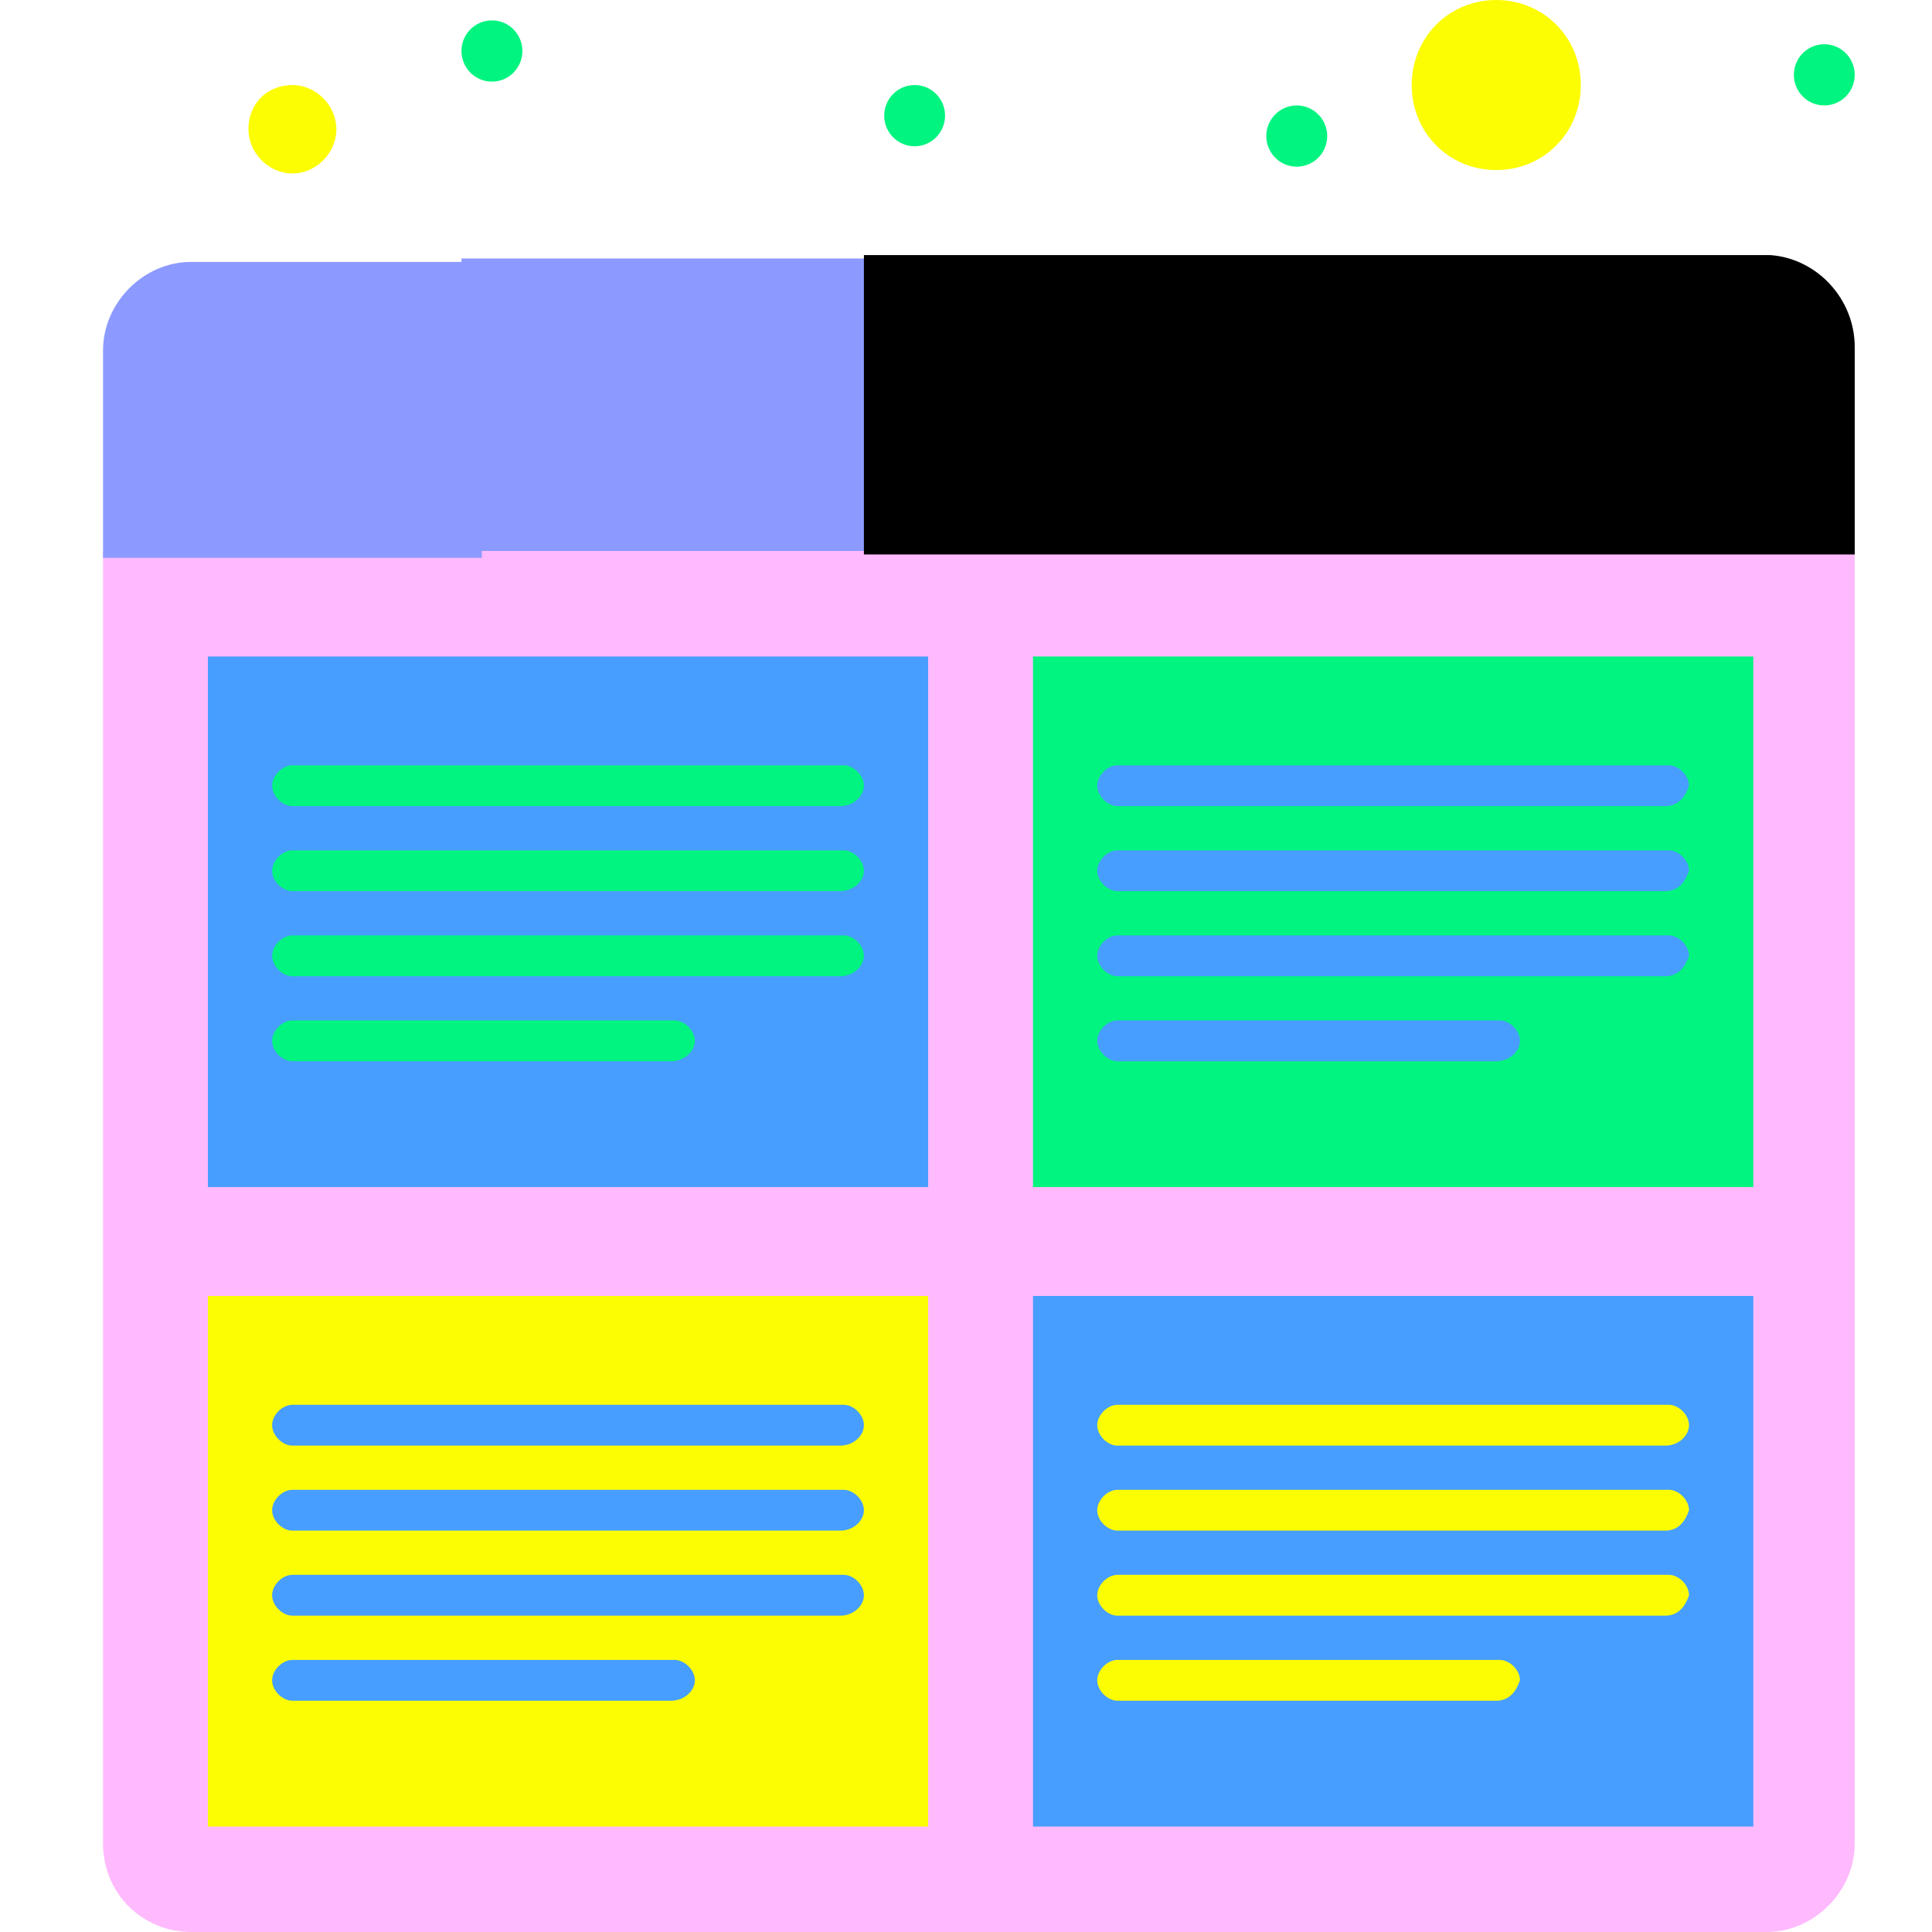
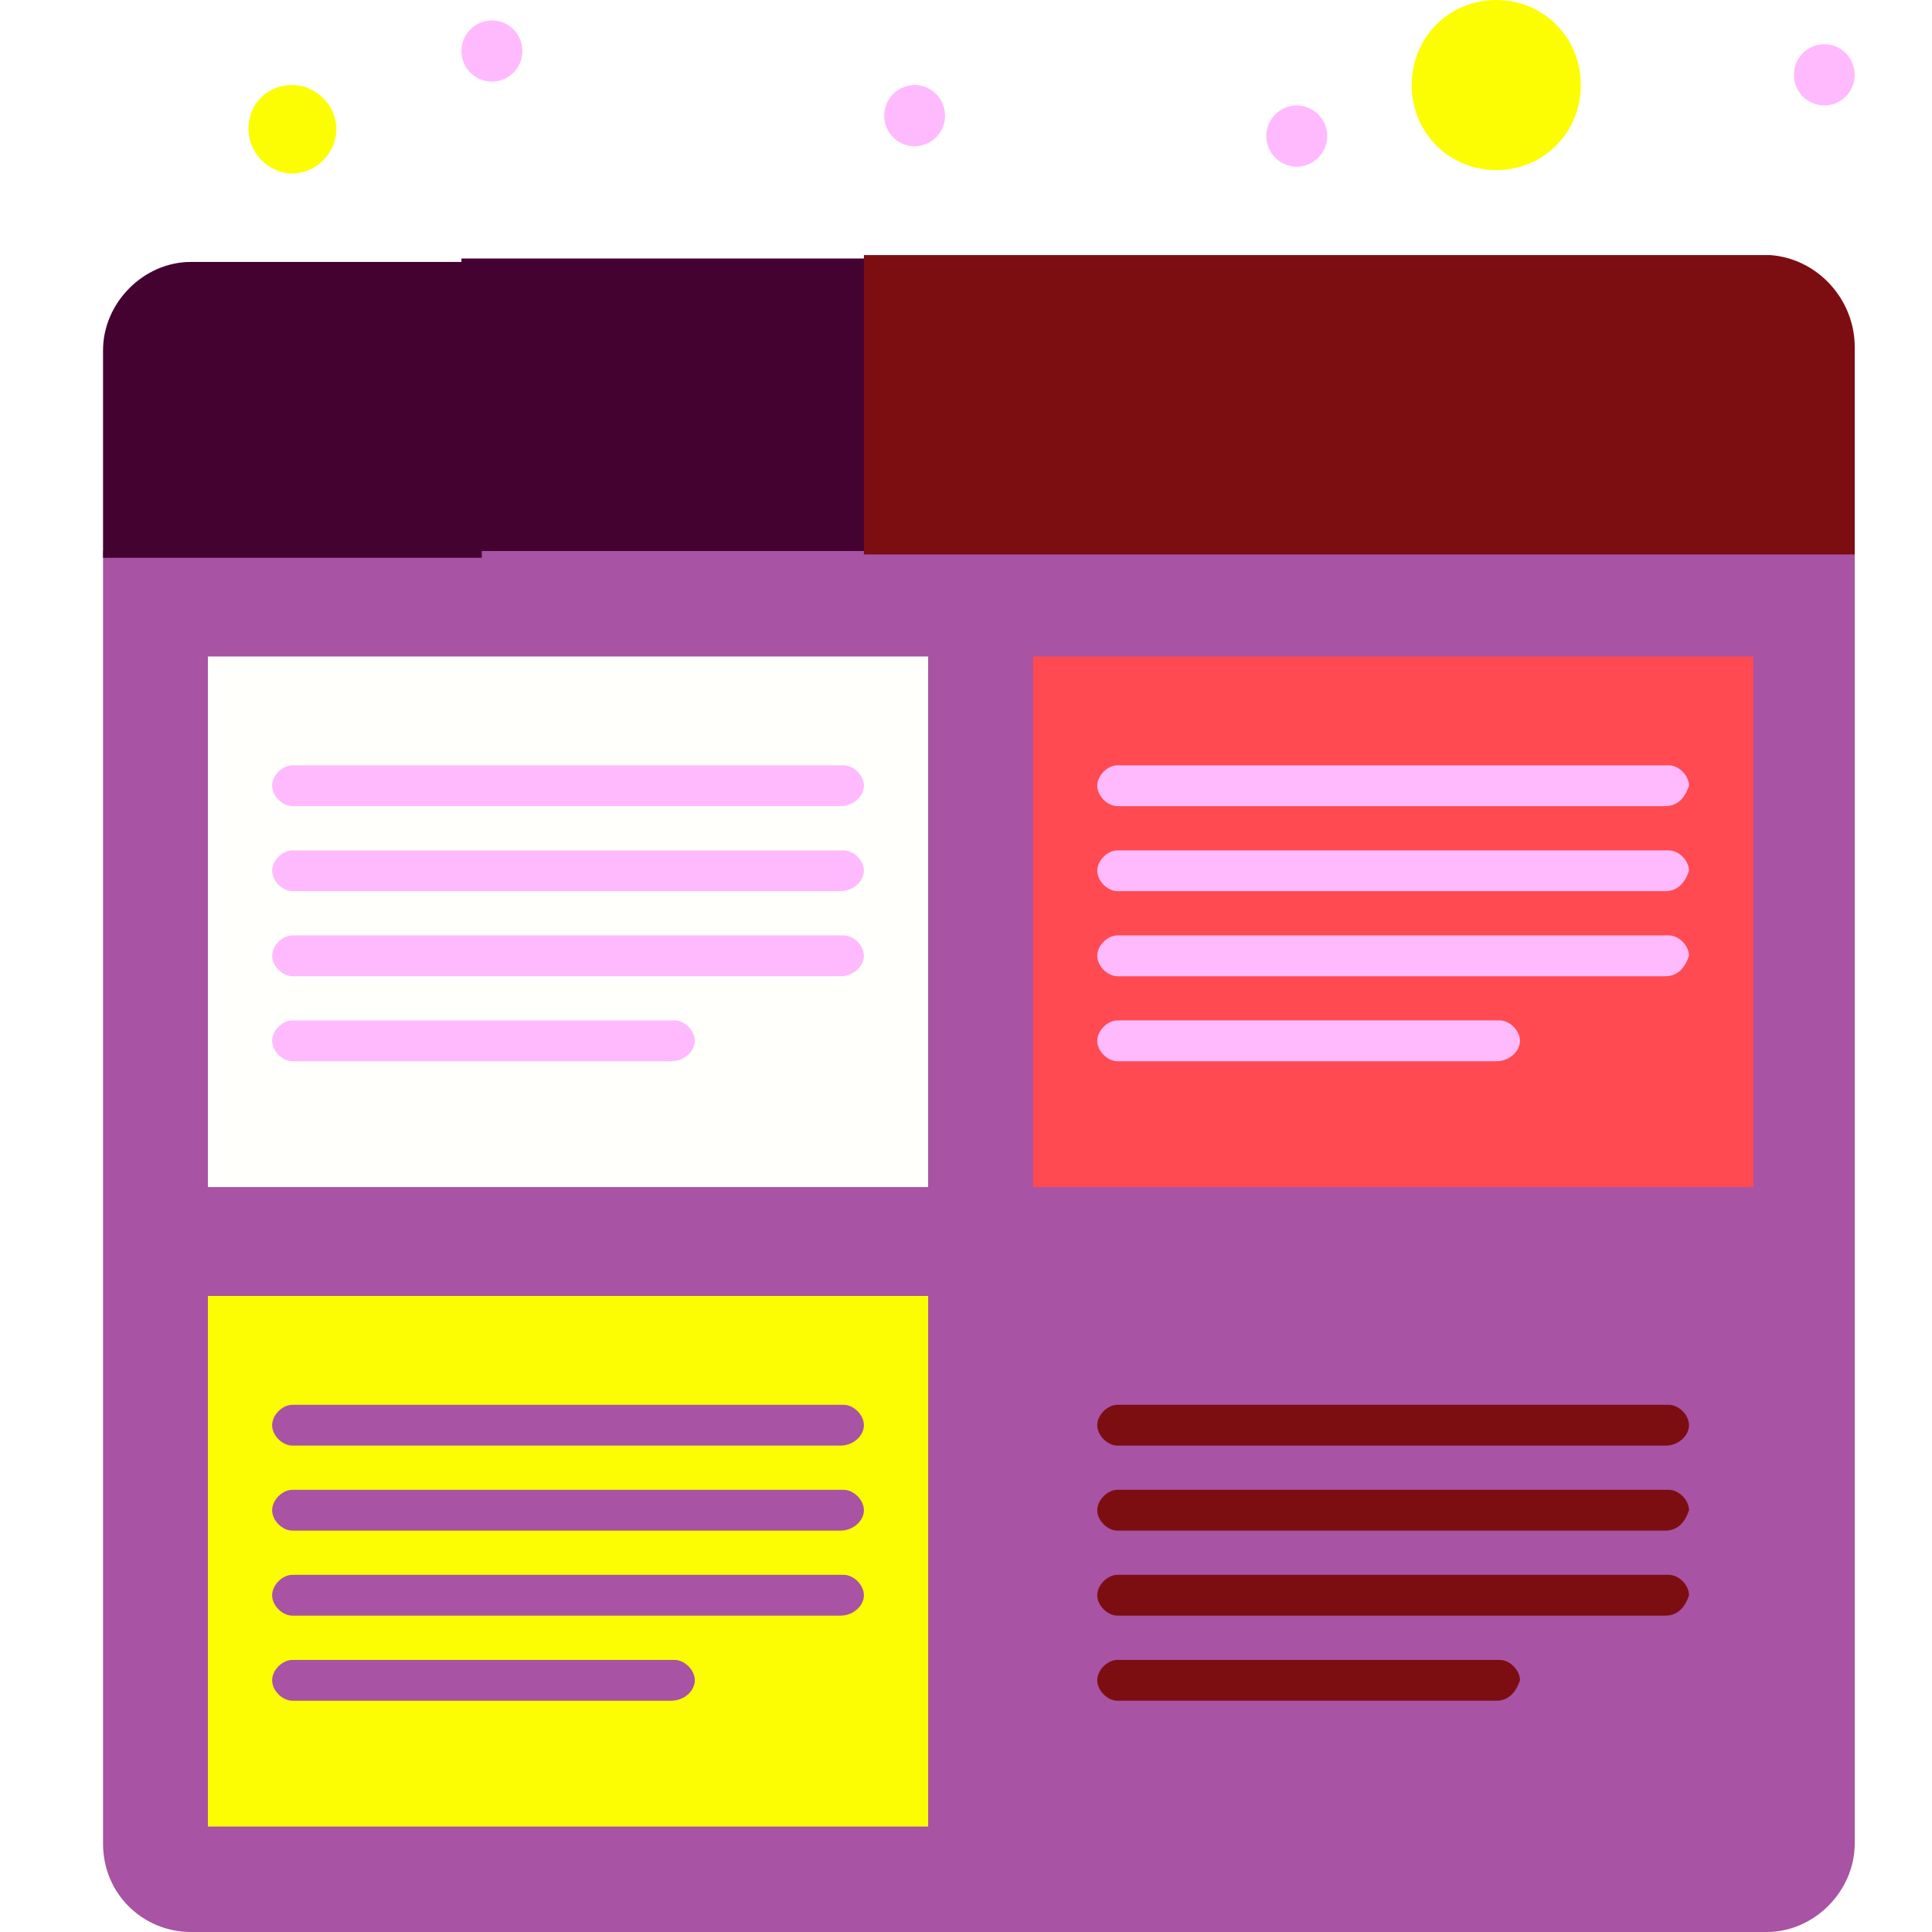
<svg xmlns="http://www.w3.org/2000/svg" width="75" height="75" viewBox="0 0 75 75" fill="none">
-   <path d="M34.325 10.035H17.914V21.655H34.325V10.035Z" fill="#8C9AFF" />
-   <path d="M72 21.39H4V71.567C4 73.547 5.575 75 7.414 75H68.587C70.424 75 72 73.417 72 71.567V21.39Z" fill="#FFBAFE" />
-   <path d="M11.351 3.301C12.27 3.301 13.058 4.093 13.058 5.018C13.058 5.942 12.27 6.734 11.351 6.734C10.433 6.734 9.645 5.942 9.645 5.018C9.645 3.962 10.433 3.301 11.351 3.301Z" fill="#FCFD03" />
-   <path d="M58.085 0C59.923 0 61.367 1.453 61.367 3.301C61.367 5.149 59.923 6.602 58.085 6.602C56.247 6.602 54.802 5.149 54.802 3.301C54.802 1.453 56.247 0 58.085 0Z" fill="#FCFD03" />
-   <path d="M68.063 50.309H40.101V70.906H68.063V50.309Z" fill="#479EFF" />
+   <path d="M34.325 10.035H17.914V21.655H34.325V10.035Z" fill="#440230" />
+   <path d="M72 21.39H4V71.567C4 73.547 5.575 75 7.414 75H68.587C70.424 75 72 73.417 72 71.567V21.39Z" fill="#A853A4" />
+   <path d="M11.352 3.301C12.27 3.301 13.058 4.093 13.058 5.018C13.058 5.942 12.27 6.734 11.352 6.734C10.433 6.734 9.645 5.942 9.645 5.018C9.645 3.962 10.433 3.301 11.352 3.301Z" fill="#FCFD03" />
+   <path d="M58.086 0C59.923 0 61.367 1.453 61.367 3.301C61.367 5.149 59.923 6.602 58.086 6.602C56.247 6.602 54.802 5.149 54.802 3.301C54.802 1.453 56.247 0 58.086 0Z" fill="#FCFD03" />
+   <path d="M68.063 50.309H40.101V70.906H68.063V50.309Z" fill="#A853A4" />
  <path d="M36.031 50.309H8.07V70.906H36.031V50.309Z" fill="#FCFD03" />
-   <path d="M36.031 25.485H8.07V46.082H36.031V25.485Z" fill="#479EFF" />
-   <path d="M68.063 25.485H40.101V46.082H68.063V25.485Z" fill="#00F47F" />
-   <path d="M18.703 10.035V21.655H4V13.6C4 11.752 5.575 10.168 7.414 10.168H18.703V10.035Z" fill="#8C9AFF" />
-   <path d="M72 13.468V21.523H33.537V9.902H68.719C70.557 10.035 72 11.62 72 13.468Z" fill="black" />
-   <path d="M70.819 1.717C71.472 1.717 72 2.249 72 2.904C72 3.561 71.472 4.093 70.819 4.093C70.166 4.093 69.638 3.561 69.638 2.904C69.638 2.249 70.166 1.717 70.819 1.717Z" fill="#00F47F" />
-   <path d="M50.339 4.094C50.992 4.094 51.522 4.625 51.522 5.281C51.522 5.938 50.992 6.47 50.339 6.47C49.688 6.47 49.158 5.938 49.158 5.281C49.158 4.625 49.688 4.094 50.339 4.094Z" fill="#00F47F" />
-   <path d="M35.506 3.301C36.159 3.301 36.687 3.834 36.687 4.489C36.687 5.145 36.159 5.678 35.506 5.678C34.853 5.678 34.325 5.145 34.325 4.489C34.325 3.834 34.853 3.301 35.506 3.301Z" fill="#00F47F" />
-   <path d="M19.098 0.792C19.749 0.792 20.279 1.323 20.279 1.98C20.279 2.637 19.749 3.169 19.098 3.169C18.445 3.169 17.914 2.637 17.914 1.98C17.914 1.323 18.445 0.792 19.098 0.792Z" fill="#00F47F" />
-   <path d="M32.618 31.293H11.352C10.957 31.293 10.564 30.898 10.564 30.502C10.564 30.106 10.957 29.709 11.352 29.709H32.75C33.144 29.709 33.537 30.106 33.537 30.502C33.537 30.898 33.144 31.293 32.618 31.293Z" fill="#00F47F" />
-   <path d="M32.618 34.594H11.352C10.957 34.594 10.564 34.199 10.564 33.803C10.564 33.407 10.957 33.011 11.352 33.011H32.75C33.144 33.011 33.537 33.407 33.537 33.803C33.537 34.199 33.144 34.594 32.618 34.594Z" fill="#00F47F" />
-   <path d="M32.618 37.897H11.352C10.957 37.897 10.564 37.5 10.564 37.103C10.564 36.708 10.957 36.312 11.352 36.312H32.75C33.144 36.312 33.537 36.708 33.537 37.103C33.537 37.5 33.144 37.897 32.618 37.897Z" fill="#00F47F" />
-   <path d="M26.055 41.197H11.352C10.957 41.197 10.564 40.801 10.564 40.406C10.564 40.009 10.957 39.612 11.352 39.612H26.186C26.579 39.612 26.974 40.009 26.974 40.406C26.974 40.801 26.579 41.197 26.055 41.197Z" fill="#00F47F" />
-   <path d="M64.648 31.293H43.382C42.99 31.293 42.595 30.898 42.595 30.502C42.595 30.106 42.99 29.709 43.382 29.709H64.781C65.174 29.709 65.567 30.106 65.567 30.502C65.437 30.898 65.174 31.293 64.648 31.293Z" fill="#479EFF" />
-   <path d="M64.648 34.594H43.382C42.99 34.594 42.595 34.199 42.595 33.803C42.595 33.407 42.99 33.011 43.382 33.011H64.781C65.174 33.011 65.567 33.407 65.567 33.803C65.437 34.199 65.174 34.594 64.648 34.594Z" fill="#479EFF" />
-   <path d="M64.648 37.897H43.382C42.99 37.897 42.595 37.5 42.595 37.103C42.595 36.708 42.99 36.312 43.382 36.312H64.781C65.174 36.312 65.567 36.708 65.567 37.103C65.437 37.5 65.174 37.897 64.648 37.897Z" fill="#479EFF" />
-   <path d="M58.086 41.197H43.382C42.99 41.197 42.595 40.801 42.595 40.406C42.595 40.009 42.99 39.612 43.382 39.612H58.217C58.61 39.612 59.005 40.009 59.005 40.406C59.005 40.801 58.61 41.197 58.086 41.197Z" fill="#479EFF" />
-   <path d="M32.618 56.119H11.352C10.957 56.119 10.564 55.722 10.564 55.325C10.564 54.93 10.957 54.534 11.352 54.534H32.75C33.144 54.534 33.537 54.93 33.537 55.325C33.537 55.722 33.144 56.119 32.618 56.119Z" fill="#479EFF" />
-   <path d="M32.618 59.419H11.352C10.957 59.419 10.564 59.023 10.564 58.628C10.564 58.231 10.957 57.834 11.352 57.834H32.75C33.144 57.834 33.537 58.231 33.537 58.628C33.537 59.023 33.144 59.419 32.618 59.419Z" fill="#479EFF" />
-   <path d="M32.618 62.72H11.352C10.957 62.72 10.564 62.324 10.564 61.929C10.564 61.532 10.957 61.135 11.352 61.135H32.75C33.144 61.135 33.537 61.532 33.537 61.929C33.537 62.324 33.144 62.72 32.618 62.72Z" fill="#479EFF" />
-   <path d="M26.055 66.022H11.352C10.957 66.022 10.564 65.625 10.564 65.228C10.564 64.832 10.957 64.438 11.352 64.438H26.186C26.579 64.438 26.974 64.832 26.974 65.228C26.974 65.625 26.579 66.022 26.055 66.022Z" fill="#479EFF" />
-   <path d="M64.648 56.119H43.382C42.99 56.119 42.595 55.722 42.595 55.325C42.595 54.93 42.99 54.534 43.382 54.534H64.781C65.174 54.534 65.567 54.93 65.567 55.325C65.567 55.722 65.174 56.119 64.648 56.119Z" fill="#FCFD03" />
-   <path d="M64.648 59.419H43.382C42.99 59.419 42.595 59.023 42.595 58.628C42.595 58.231 42.99 57.834 43.382 57.834H64.781C65.174 57.834 65.567 58.231 65.567 58.628C65.437 59.023 65.174 59.419 64.648 59.419Z" fill="#FCFD03" />
-   <path d="M64.648 62.72H43.382C42.99 62.72 42.595 62.324 42.595 61.929C42.595 61.532 42.99 61.135 43.382 61.135H64.781C65.174 61.135 65.567 61.532 65.567 61.929C65.437 62.324 65.174 62.72 64.648 62.72Z" fill="#FCFD03" />
-   <path d="M58.086 66.022H43.382C42.99 66.022 42.595 65.625 42.595 65.228C42.595 64.832 42.99 64.438 43.382 64.438H58.217C58.61 64.438 59.005 64.832 59.005 65.228C58.874 65.625 58.61 66.022 58.086 66.022Z" fill="#FCFD03" />
+   <path d="M36.031 25.485H8.07V46.082H36.031V25.485Z" fill="#FFFFFC" />
+   <path d="M68.063 25.485H40.101V46.082H68.063V25.485Z" fill="#FF4A51" />
+   <path d="M18.703 10.035V21.655H4V13.6C4 11.752 5.575 10.168 7.414 10.168H18.703V10.035Z" fill="#440230" />
+   <path d="M72 13.468V21.523H33.537V9.902H68.719C70.557 10.035 72 11.62 72 13.468Z" fill="#7C0E12" />
+   <path d="M70.819 1.717C71.472 1.717 72 2.249 72 2.904C72 3.561 71.472 4.093 70.819 4.093C70.166 4.093 69.638 3.561 69.638 2.904C69.638 2.249 70.166 1.717 70.819 1.717Z" fill="#FFBAFE" />
+   <path d="M50.339 4.094C50.992 4.094 51.522 4.625 51.522 5.281C51.522 5.938 50.992 6.47 50.339 6.47C49.688 6.47 49.158 5.938 49.158 5.281C49.158 4.625 49.688 4.094 50.339 4.094Z" fill="#FFBAFE" />
+   <path d="M35.506 3.301C36.158 3.301 36.687 3.834 36.687 4.489C36.687 5.145 36.158 5.678 35.506 5.678C34.853 5.678 34.325 5.145 34.325 4.489C34.325 3.834 34.853 3.301 35.506 3.301Z" fill="#FFBAFE" />
+   <path d="M19.098 0.792C19.749 0.792 20.279 1.323 20.279 1.98C20.279 2.637 19.749 3.169 19.098 3.169C18.445 3.169 17.914 2.637 17.914 1.98C17.914 1.323 18.445 0.792 19.098 0.792Z" fill="#FFBAFE" />
+   <path d="M32.618 31.293H11.352C10.957 31.293 10.564 30.898 10.564 30.502C10.564 30.106 10.957 29.709 11.352 29.709H32.749C33.144 29.709 33.537 30.106 33.537 30.502C33.537 30.898 33.144 31.293 32.618 31.293Z" fill="#FFBAFE" />
+   <path d="M32.618 34.594H11.352C10.957 34.594 10.564 34.199 10.564 33.803C10.564 33.407 10.957 33.011 11.352 33.011H32.749C33.144 33.011 33.537 33.407 33.537 33.803C33.537 34.199 33.144 34.594 32.618 34.594Z" fill="#FFBAFE" />
+   <path d="M32.618 37.897H11.352C10.957 37.897 10.564 37.5 10.564 37.103C10.564 36.708 10.957 36.312 11.352 36.312H32.749C33.144 36.312 33.537 36.708 33.537 37.103C33.537 37.5 33.144 37.897 32.618 37.897Z" fill="#FFBAFE" />
+   <path d="M26.055 41.197H11.352C10.957 41.197 10.564 40.801 10.564 40.406C10.564 40.009 10.957 39.612 11.352 39.612H26.186C26.579 39.612 26.973 40.009 26.973 40.406C26.973 40.801 26.579 41.197 26.055 41.197Z" fill="#FFBAFE" />
+   <path d="M64.648 31.293H43.382C42.99 31.293 42.595 30.898 42.595 30.502C42.595 30.106 42.99 29.709 43.382 29.709H64.781C65.174 29.709 65.567 30.106 65.567 30.502C65.437 30.898 65.174 31.293 64.648 31.293Z" fill="#FFBAFE" />
+   <path d="M64.648 34.594H43.382C42.99 34.594 42.595 34.199 42.595 33.803C42.595 33.407 42.99 33.011 43.382 33.011H64.781C65.174 33.011 65.567 33.407 65.567 33.803C65.437 34.199 65.174 34.594 64.648 34.594Z" fill="#FFBAFE" />
+   <path d="M64.648 37.897H43.382C42.99 37.897 42.595 37.5 42.595 37.103C42.595 36.708 42.99 36.312 43.382 36.312H64.781C65.174 36.312 65.567 36.708 65.567 37.103C65.437 37.5 65.174 37.897 64.648 37.897Z" fill="#FFBAFE" />
+   <path d="M58.086 41.197H43.382C42.99 41.197 42.595 40.801 42.595 40.406C42.595 40.009 42.99 39.612 43.382 39.612H58.217C58.61 39.612 59.005 40.009 59.005 40.406C59.005 40.801 58.61 41.197 58.086 41.197Z" fill="#FFBAFE" />
+   <path d="M32.618 56.119H11.352C10.957 56.119 10.564 55.722 10.564 55.325C10.564 54.93 10.957 54.534 11.352 54.534H32.749C33.144 54.534 33.537 54.93 33.537 55.325C33.537 55.722 33.144 56.119 32.618 56.119Z" fill="#A853A4" />
+   <path d="M32.618 59.419H11.352C10.957 59.419 10.564 59.023 10.564 58.628C10.564 58.231 10.957 57.834 11.352 57.834H32.749C33.144 57.834 33.537 58.231 33.537 58.628C33.537 59.023 33.144 59.419 32.618 59.419Z" fill="#A853A4" />
+   <path d="M32.618 62.72H11.352C10.957 62.72 10.564 62.324 10.564 61.929C10.564 61.532 10.957 61.135 11.352 61.135H32.749C33.144 61.135 33.537 61.532 33.537 61.929C33.537 62.324 33.144 62.72 32.618 62.72Z" fill="#A853A4" />
+   <path d="M26.055 66.022H11.352C10.957 66.022 10.564 65.625 10.564 65.228C10.564 64.832 10.957 64.438 11.352 64.438H26.186C26.579 64.438 26.973 64.832 26.973 65.228C26.973 65.625 26.579 66.022 26.055 66.022Z" fill="#A853A4" />
+   <path d="M64.648 56.119H43.382C42.99 56.119 42.595 55.722 42.595 55.325C42.595 54.93 42.99 54.534 43.382 54.534H64.781C65.174 54.534 65.567 54.93 65.567 55.325C65.567 55.722 65.174 56.119 64.648 56.119Z" fill="#7C0E12" />
+   <path d="M64.648 59.419H43.382C42.99 59.419 42.595 59.023 42.595 58.628C42.595 58.231 42.99 57.834 43.382 57.834H64.781C65.174 57.834 65.567 58.231 65.567 58.628C65.437 59.023 65.174 59.419 64.648 59.419Z" fill="#7C0E12" />
+   <path d="M64.648 62.72H43.382C42.99 62.72 42.595 62.324 42.595 61.929C42.595 61.532 42.99 61.135 43.382 61.135H64.781C65.174 61.135 65.567 61.532 65.567 61.929C65.437 62.324 65.174 62.72 64.648 62.72Z" fill="#7C0E12" />
+   <path d="M58.086 66.022H43.382C42.99 66.022 42.595 65.625 42.595 65.228C42.595 64.832 42.99 64.438 43.382 64.438H58.217C58.61 64.438 59.005 64.832 59.005 65.228C58.874 65.625 58.61 66.022 58.086 66.022Z" fill="#7C0E12" />
</svg>
